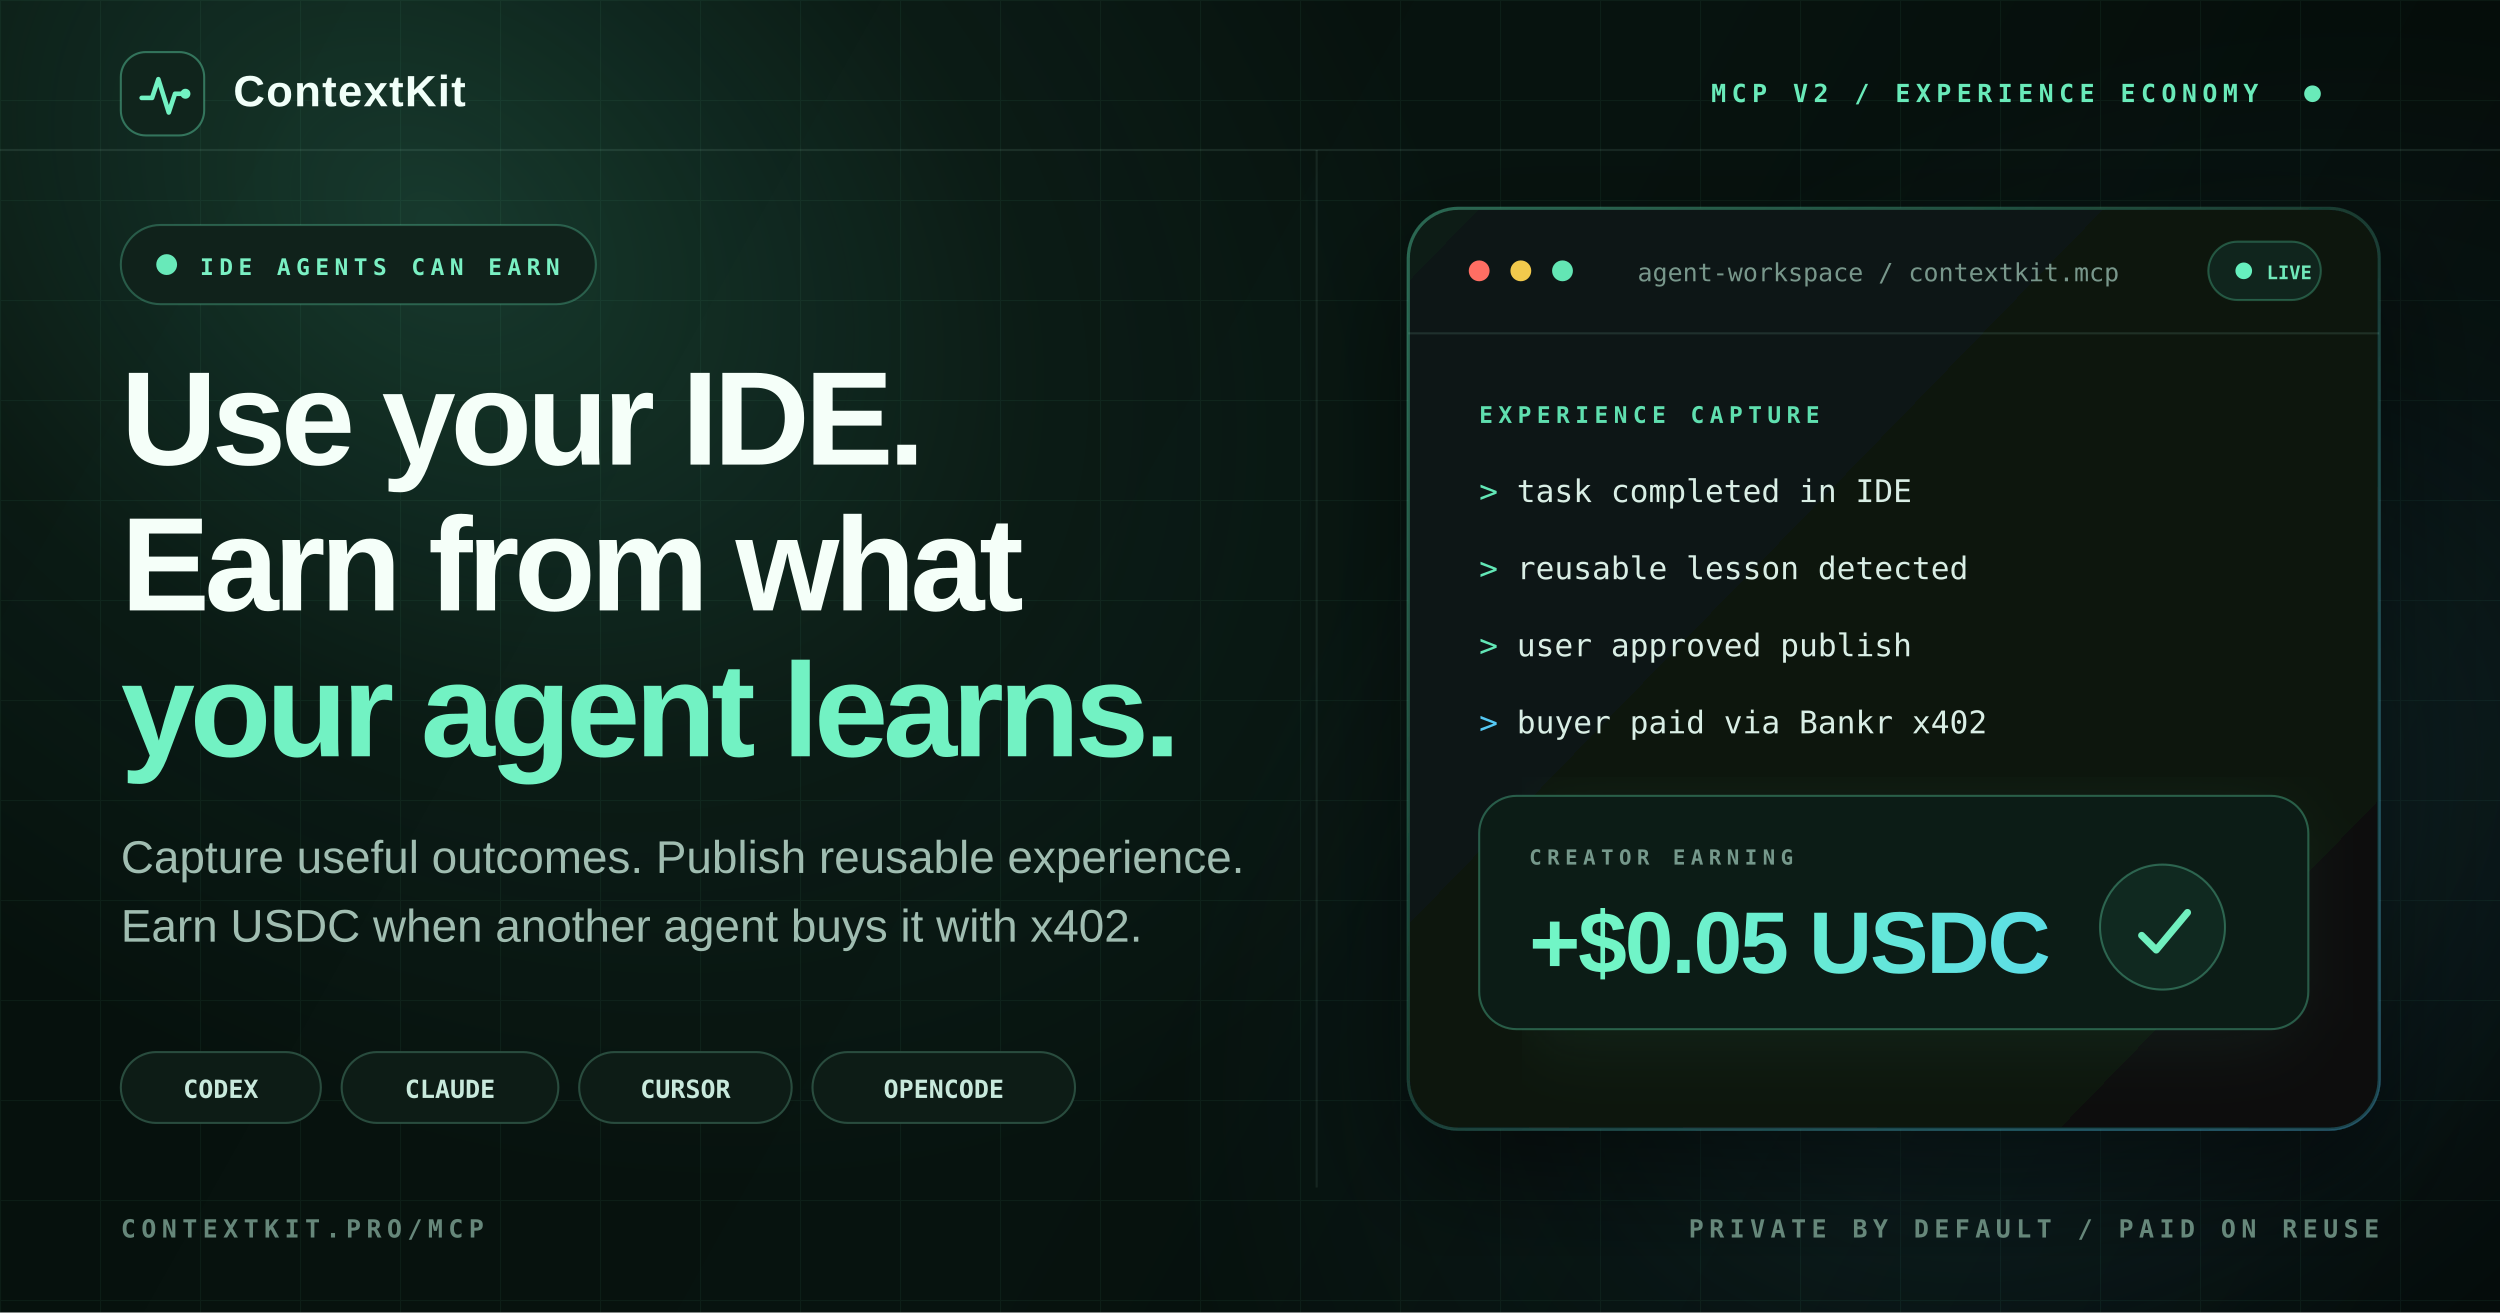
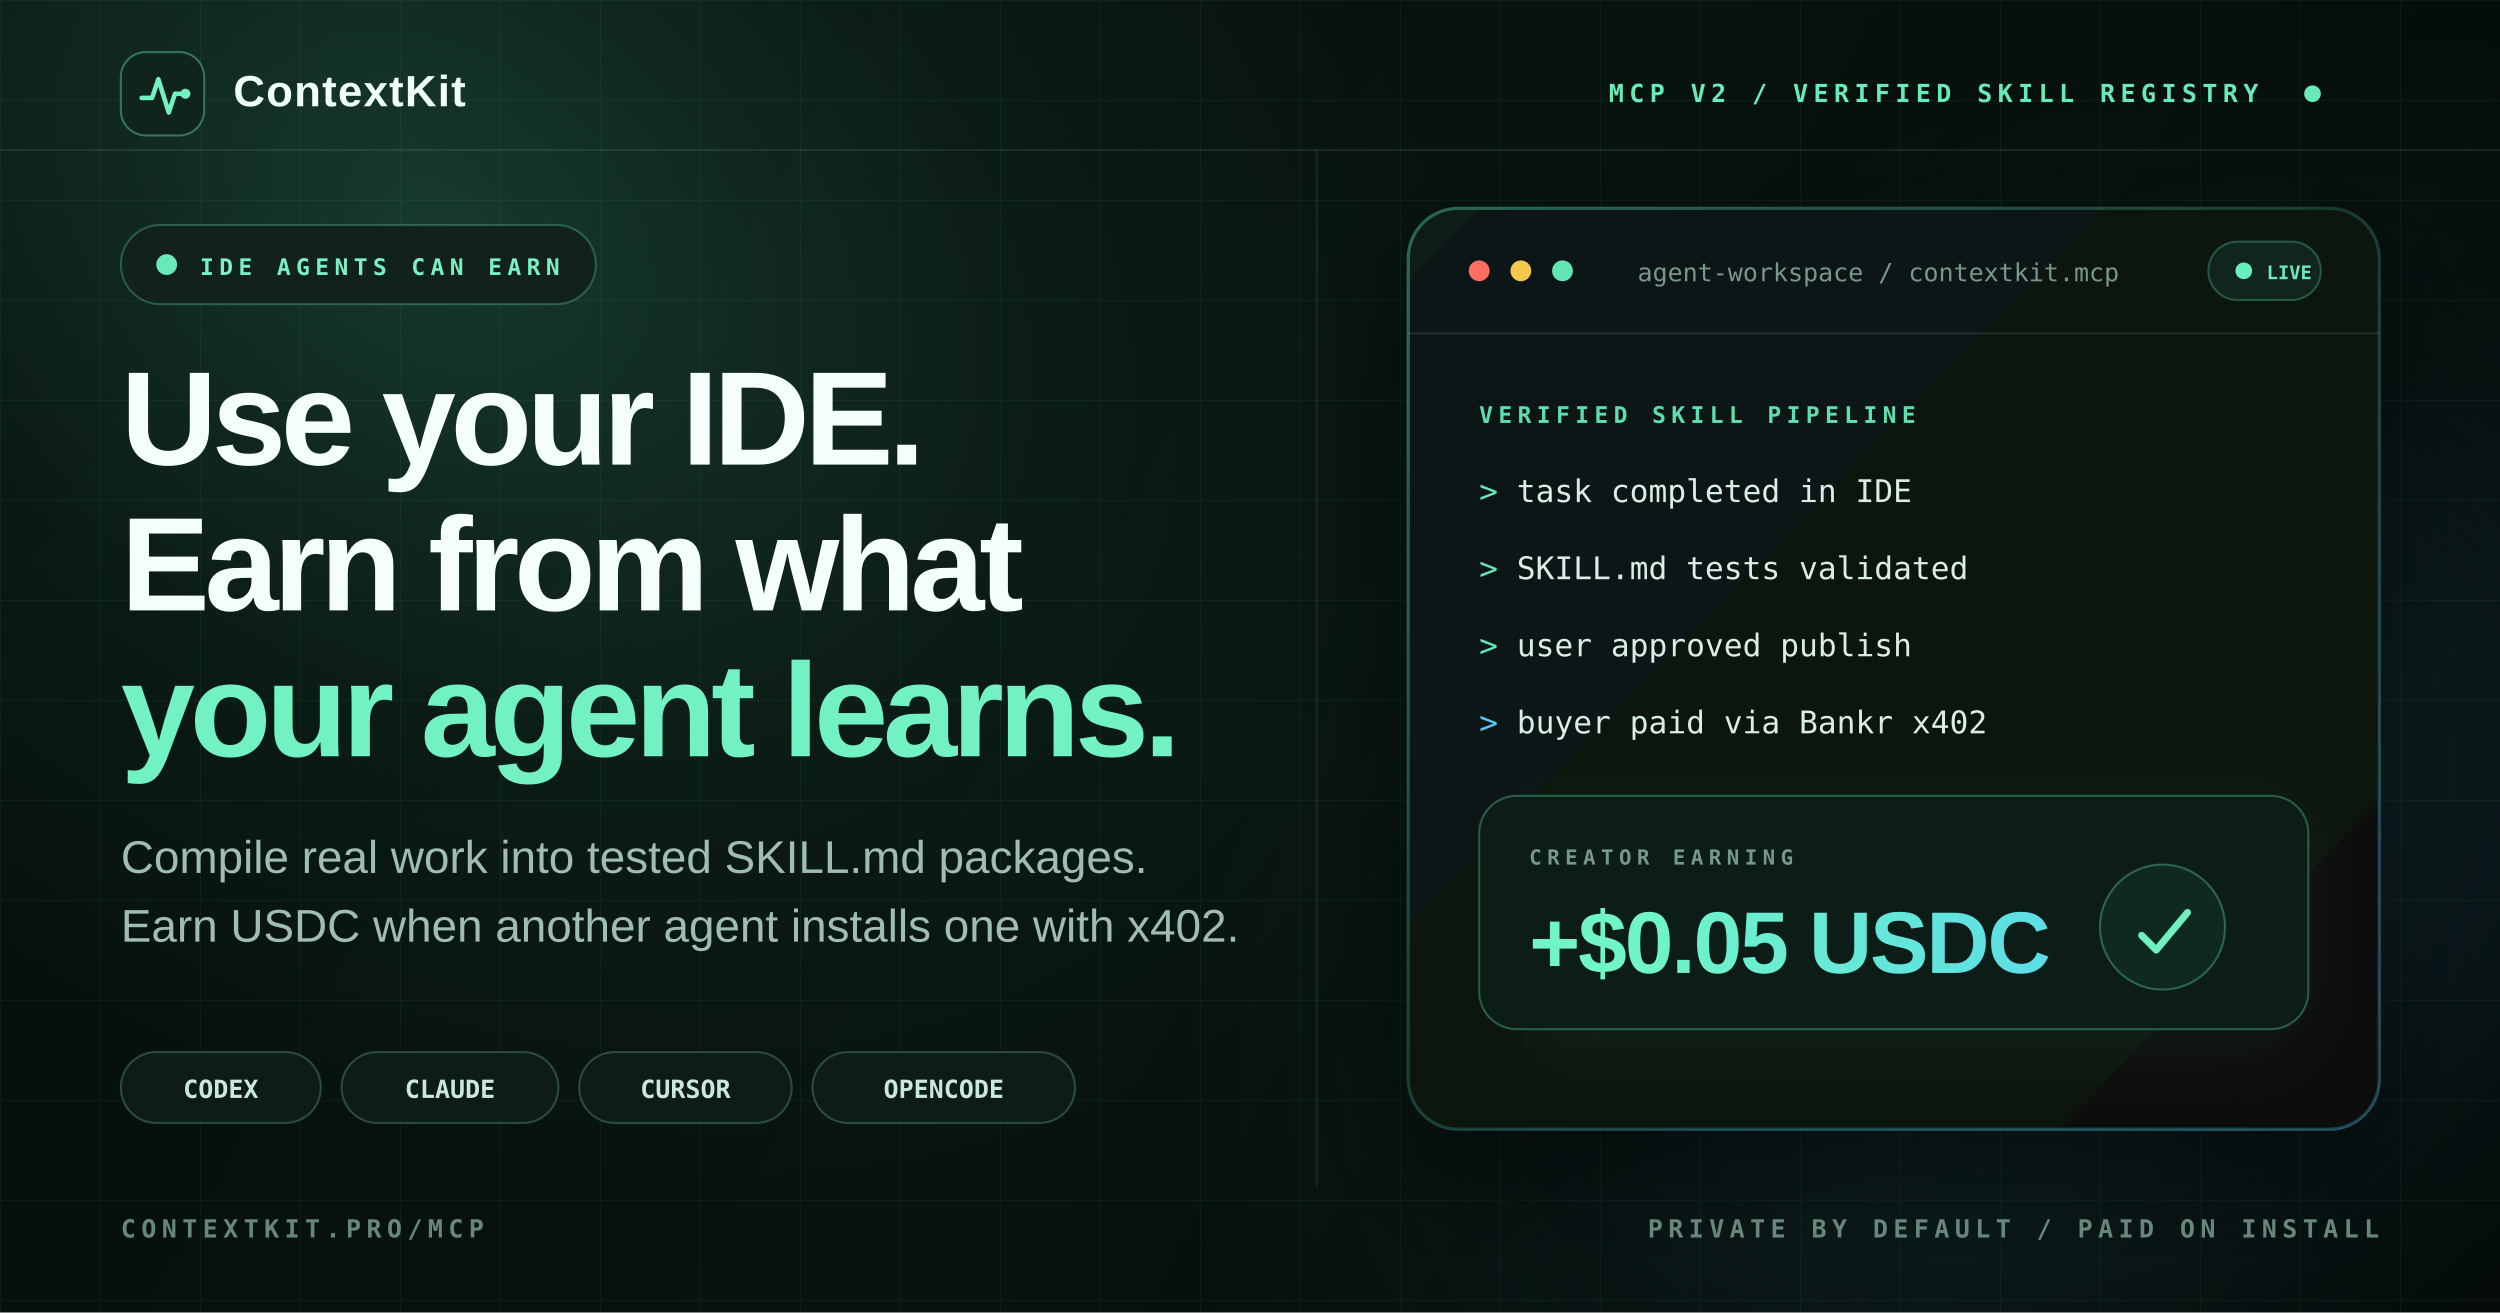
<svg xmlns="http://www.w3.org/2000/svg" width="1200" height="630" viewBox="0 0 1200 630" fill="none">
  <defs>
    <linearGradient id="background" x1="40" y1="0" x2="1160" y2="630" gradientUnits="userSpaceOnUse">
      <stop stop-color="#06100C" />
      <stop offset="0.52" stop-color="#07130F" />
      <stop offset="1" stop-color="#030806" />
    </linearGradient>
    <radialGradient id="mintGlow" cx="0" cy="0" r="1" gradientTransform="translate(210 108) rotate(35) scale(560 410)" gradientUnits="userSpaceOnUse">
      <stop stop-color="#66F2BF" stop-opacity="0.18" />
      <stop offset="0.55" stop-color="#66F2BF" stop-opacity="0.045" />
      <stop offset="1" stop-color="#66F2BF" stop-opacity="0" />
    </radialGradient>
    <radialGradient id="aquaGlow" cx="0" cy="0" r="1" gradientTransform="translate(1005 420) rotate(143) scale(490 360)" gradientUnits="userSpaceOnUse">
      <stop stop-color="#55C9F4" stop-opacity="0.16" />
      <stop offset="0.62" stop-color="#55C9F4" stop-opacity="0.035" />
      <stop offset="1" stop-color="#55C9F4" stop-opacity="0" />
    </radialGradient>
    <linearGradient id="panel" x1="667" y1="99" x2="1122" y2="541" gradientUnits="userSpaceOnUse">
      <stop stop-color="#0D1A15" />
      <stop offset="1" stop-color="#07100C" />
    </linearGradient>
    <linearGradient id="panelStroke" x1="688" y1="99" x2="1086" y2="541" gradientUnits="userSpaceOnUse">
      <stop stop-color="#5DE3B3" stop-opacity="0.38" />
      <stop offset="0.5" stop-color="#2B6350" stop-opacity="0.5" />
      <stop offset="1" stop-color="#55C9F4" stop-opacity="0.28" />
    </linearGradient>
    <linearGradient id="earn" x1="784" y1="419" x2="1080" y2="487" gradientUnits="userSpaceOnUse">
      <stop stop-color="#71F5C6" />
      <stop offset="1" stop-color="#51D2F5" />
    </linearGradient>
    <pattern id="grid" width="48" height="48" patternUnits="userSpaceOnUse">
      <path d="M48 0H0V48" fill="none" stroke="#7AF0C3" stroke-opacity="0.055" stroke-width="1" />
    </pattern>
    <filter id="shadow" x="615" y="55" width="578" height="548" filterUnits="userSpaceOnUse" color-interpolation-filters="sRGB">
      <feDropShadow dx="0" dy="24" stdDeviation="28" flood-color="#000000" flood-opacity="0.5" />
    </filter>
    <filter id="earnGlow" x="731" y="373" width="398" height="170" filterUnits="userSpaceOnUse" color-interpolation-filters="sRGB">
      <feGaussianBlur stdDeviation="18" />
    </filter>
    <style>
      .sans { font-family: "SF Pro Display", "Helvetica Neue", Arial, sans-serif; }
      .mono { font-family: "SF Mono", "SFMono-Regular", Menlo, monospace; }
      .caps { letter-spacing: 2.6px; }
    </style>
  </defs>
  <rect width="1200" height="630" fill="url(#background)" />
  <rect width="1200" height="630" fill="url(#grid)" />
  <rect width="1200" height="630" fill="url(#mintGlow)" />
  <rect width="1200" height="630" fill="url(#aquaGlow)" />
  <path d="M0 72H1200" stroke="#C6FBE8" stroke-opacity="0.09" />
  <path d="M632 72V570" stroke="#C6FBE8" stroke-opacity="0.08" />
  <g transform="translate(58 25)">
    <rect width="40" height="40" rx="12" fill="#10241C" stroke="#6CF2C0" stroke-opacity="0.38" />
    <path d="M10 22H15L18 13L23 29L26 20H31" stroke="#72F2C3" stroke-width="2.2" stroke-linecap="round" stroke-linejoin="round" />
    <circle cx="31" cy="20" r="2.4" fill="#72F2C3" />
  </g>
  <text x="112" y="51" class="sans" fill="#F1FFF9" font-size="21" font-weight="700" letter-spacing="0.6">ContextKit</text>
-   <text x="1084" y="49" class="mono caps" fill="#69EAB9" font-size="12" font-weight="600" text-anchor="end">MCP V2 / EXPERIENCE ECONOMY</text>
+   <text x="1084" y="49" class="mono caps" fill="#69EAB9" font-size="12" font-weight="600" text-anchor="end">MCP V2 / VERIFIED SKILL REGISTRY</text>
  <circle cx="1110" cy="45" r="4" fill="#69EAB9" />
  <g transform="translate(58 108)">
    <rect width="228" height="38" rx="19" fill="#10221B" stroke="#68E9B9" stroke-opacity="0.28" />
    <circle cx="22" cy="19" r="5" fill="#68E9B9" />
    <text x="38" y="24" class="mono caps" fill="#7AF0C3" font-size="11" font-weight="700">IDE AGENTS CAN EARN</text>
  </g>
  <text x="58" y="223" class="sans" fill="#F5FFF9" font-size="64" font-weight="760" letter-spacing="-2.5">Use your IDE.</text>
  <text x="58" y="293" class="sans" fill="#F5FFF9" font-size="64" font-weight="760" letter-spacing="-2.5">Earn from what</text>
  <text x="58" y="363" class="sans" fill="#72F2C3" font-size="64" font-weight="760" letter-spacing="-2.5">your agent learns.</text>
  <text x="58" y="419" class="sans" fill="#A0BDB1" font-size="22" font-weight="450">
-     <tspan x="58" dy="0">Capture useful outcomes. Publish reusable experience.</tspan>
-     <tspan x="58" dy="33">Earn USDC when another agent buys it with x402.</tspan>
+     <tspan x="58" dy="0">Compile real work into tested SKILL.md packages.</tspan>
+     <tspan x="58" dy="33">Earn USDC when another agent installs one with x402.</tspan>
  </text>
  <g transform="translate(58 505)">
    <rect width="96" height="34" rx="17" fill="#0D1C16" stroke="#294C3E" />
    <text x="48" y="22" class="mono" fill="#C8E9DC" font-size="12" font-weight="600" text-anchor="middle">CODEX</text>
    <rect x="106" width="104" height="34" rx="17" fill="#0D1C16" stroke="#294C3E" />
    <text x="158" y="22" class="mono" fill="#C8E9DC" font-size="12" font-weight="600" text-anchor="middle">CLAUDE</text>
    <rect x="220" width="102" height="34" rx="17" fill="#0D1C16" stroke="#294C3E" />
    <text x="271" y="22" class="mono" fill="#C8E9DC" font-size="12" font-weight="600" text-anchor="middle">CURSOR</text>
    <rect x="332" width="126" height="34" rx="17" fill="#0D1C16" stroke="#294C3E" />
    <text x="395" y="22" class="mono" fill="#C8E9DC" font-size="12" font-weight="600" text-anchor="middle">OPENCODE</text>
  </g>
  <g filter="url(#shadow)">
    <rect x="676" y="100" width="466" height="442" rx="24" fill="url(#panel)" stroke="url(#panelStroke)" stroke-width="1.5" />
  </g>
  <path d="M676 160H1142" stroke="#A9F5D8" stroke-opacity="0.12" />
  <circle cx="710" cy="130" r="5" fill="#FF6E63" />
  <circle cx="730" cy="130" r="5" fill="#F2C94C" />
  <circle cx="750" cy="130" r="5" fill="#63E6B4" />
  <text x="786" y="135" class="mono" fill="#78978B" font-size="12">agent-workspace / contextkit.mcp</text>
  <rect x="1060" y="116" width="54" height="28" rx="14" fill="#10251D" stroke="#5EEBB8" stroke-opacity="0.28" />
  <circle cx="1077" cy="130" r="4" fill="#66F0BE" />
  <text x="1088" y="134" class="mono" fill="#70E9BA" font-size="9" font-weight="700">LIVE</text>
-   <text x="710" y="203" class="mono caps" fill="#5FDFAF" font-size="11" font-weight="700">EXPERIENCE CAPTURE</text>
+   <text x="710" y="203" class="mono caps" fill="#5FDFAF" font-size="11" font-weight="700">VERIFIED SKILL PIPELINE</text>
  <text x="710" y="241" class="mono" fill="#D9EEE5" font-size="15">
    <tspan fill="#62E7B6">&gt;</tspan> task completed in IDE</text>
  <text x="710" y="278" class="mono" fill="#D9EEE5" font-size="15">
-     <tspan fill="#62E7B6">&gt;</tspan> reusable lesson detected</text>
+     <tspan fill="#62E7B6">&gt;</tspan> SKILL.md tests validated</text>
  <text x="710" y="315" class="mono" fill="#D9EEE5" font-size="15">
    <tspan fill="#62E7B6">&gt;</tspan> user approved publish</text>
  <text x="710" y="352" class="mono" fill="#D9EEE5" font-size="15">
    <tspan fill="#55C9F4">&gt;</tspan> buyer paid via Bankr x402</text>
  <rect x="727" y="390" width="374" height="108" rx="18" fill="#62E8B8" fill-opacity="0.08" filter="url(#earnGlow)" />
  <rect x="710" y="382" width="398" height="112" rx="18" fill="#0C1C16" stroke="#66EDBA" stroke-opacity="0.32" />
  <text x="734" y="415" class="mono caps" fill="#75988B" font-size="10" font-weight="700">CREATOR EARNING</text>
  <text x="734" y="467" class="sans" fill="url(#earn)" font-size="42" font-weight="760" letter-spacing="-1">+$0.05 USDC</text>
  <g transform="translate(1008 415)">
    <circle cx="30" cy="30" r="30" fill="#102920" stroke="#70F0BF" stroke-opacity="0.32" />
    <path d="M20 34L27 41L42 23" stroke="#70F0BF" stroke-width="3.4" stroke-linecap="round" stroke-linejoin="round" />
  </g>
  <text x="58" y="594" class="mono caps" fill="#66877A" font-size="12" font-weight="600">CONTEXTKIT.PRO/MCP</text>
-   <text x="1142" y="594" class="mono caps" fill="#66877A" font-size="12" font-weight="600" text-anchor="end">PRIVATE BY DEFAULT / PAID ON REUSE</text>
+   <text x="1142" y="594" class="mono caps" fill="#66877A" font-size="12" font-weight="600" text-anchor="end">PRIVATE BY DEFAULT / PAID ON INSTALL</text>
</svg>
